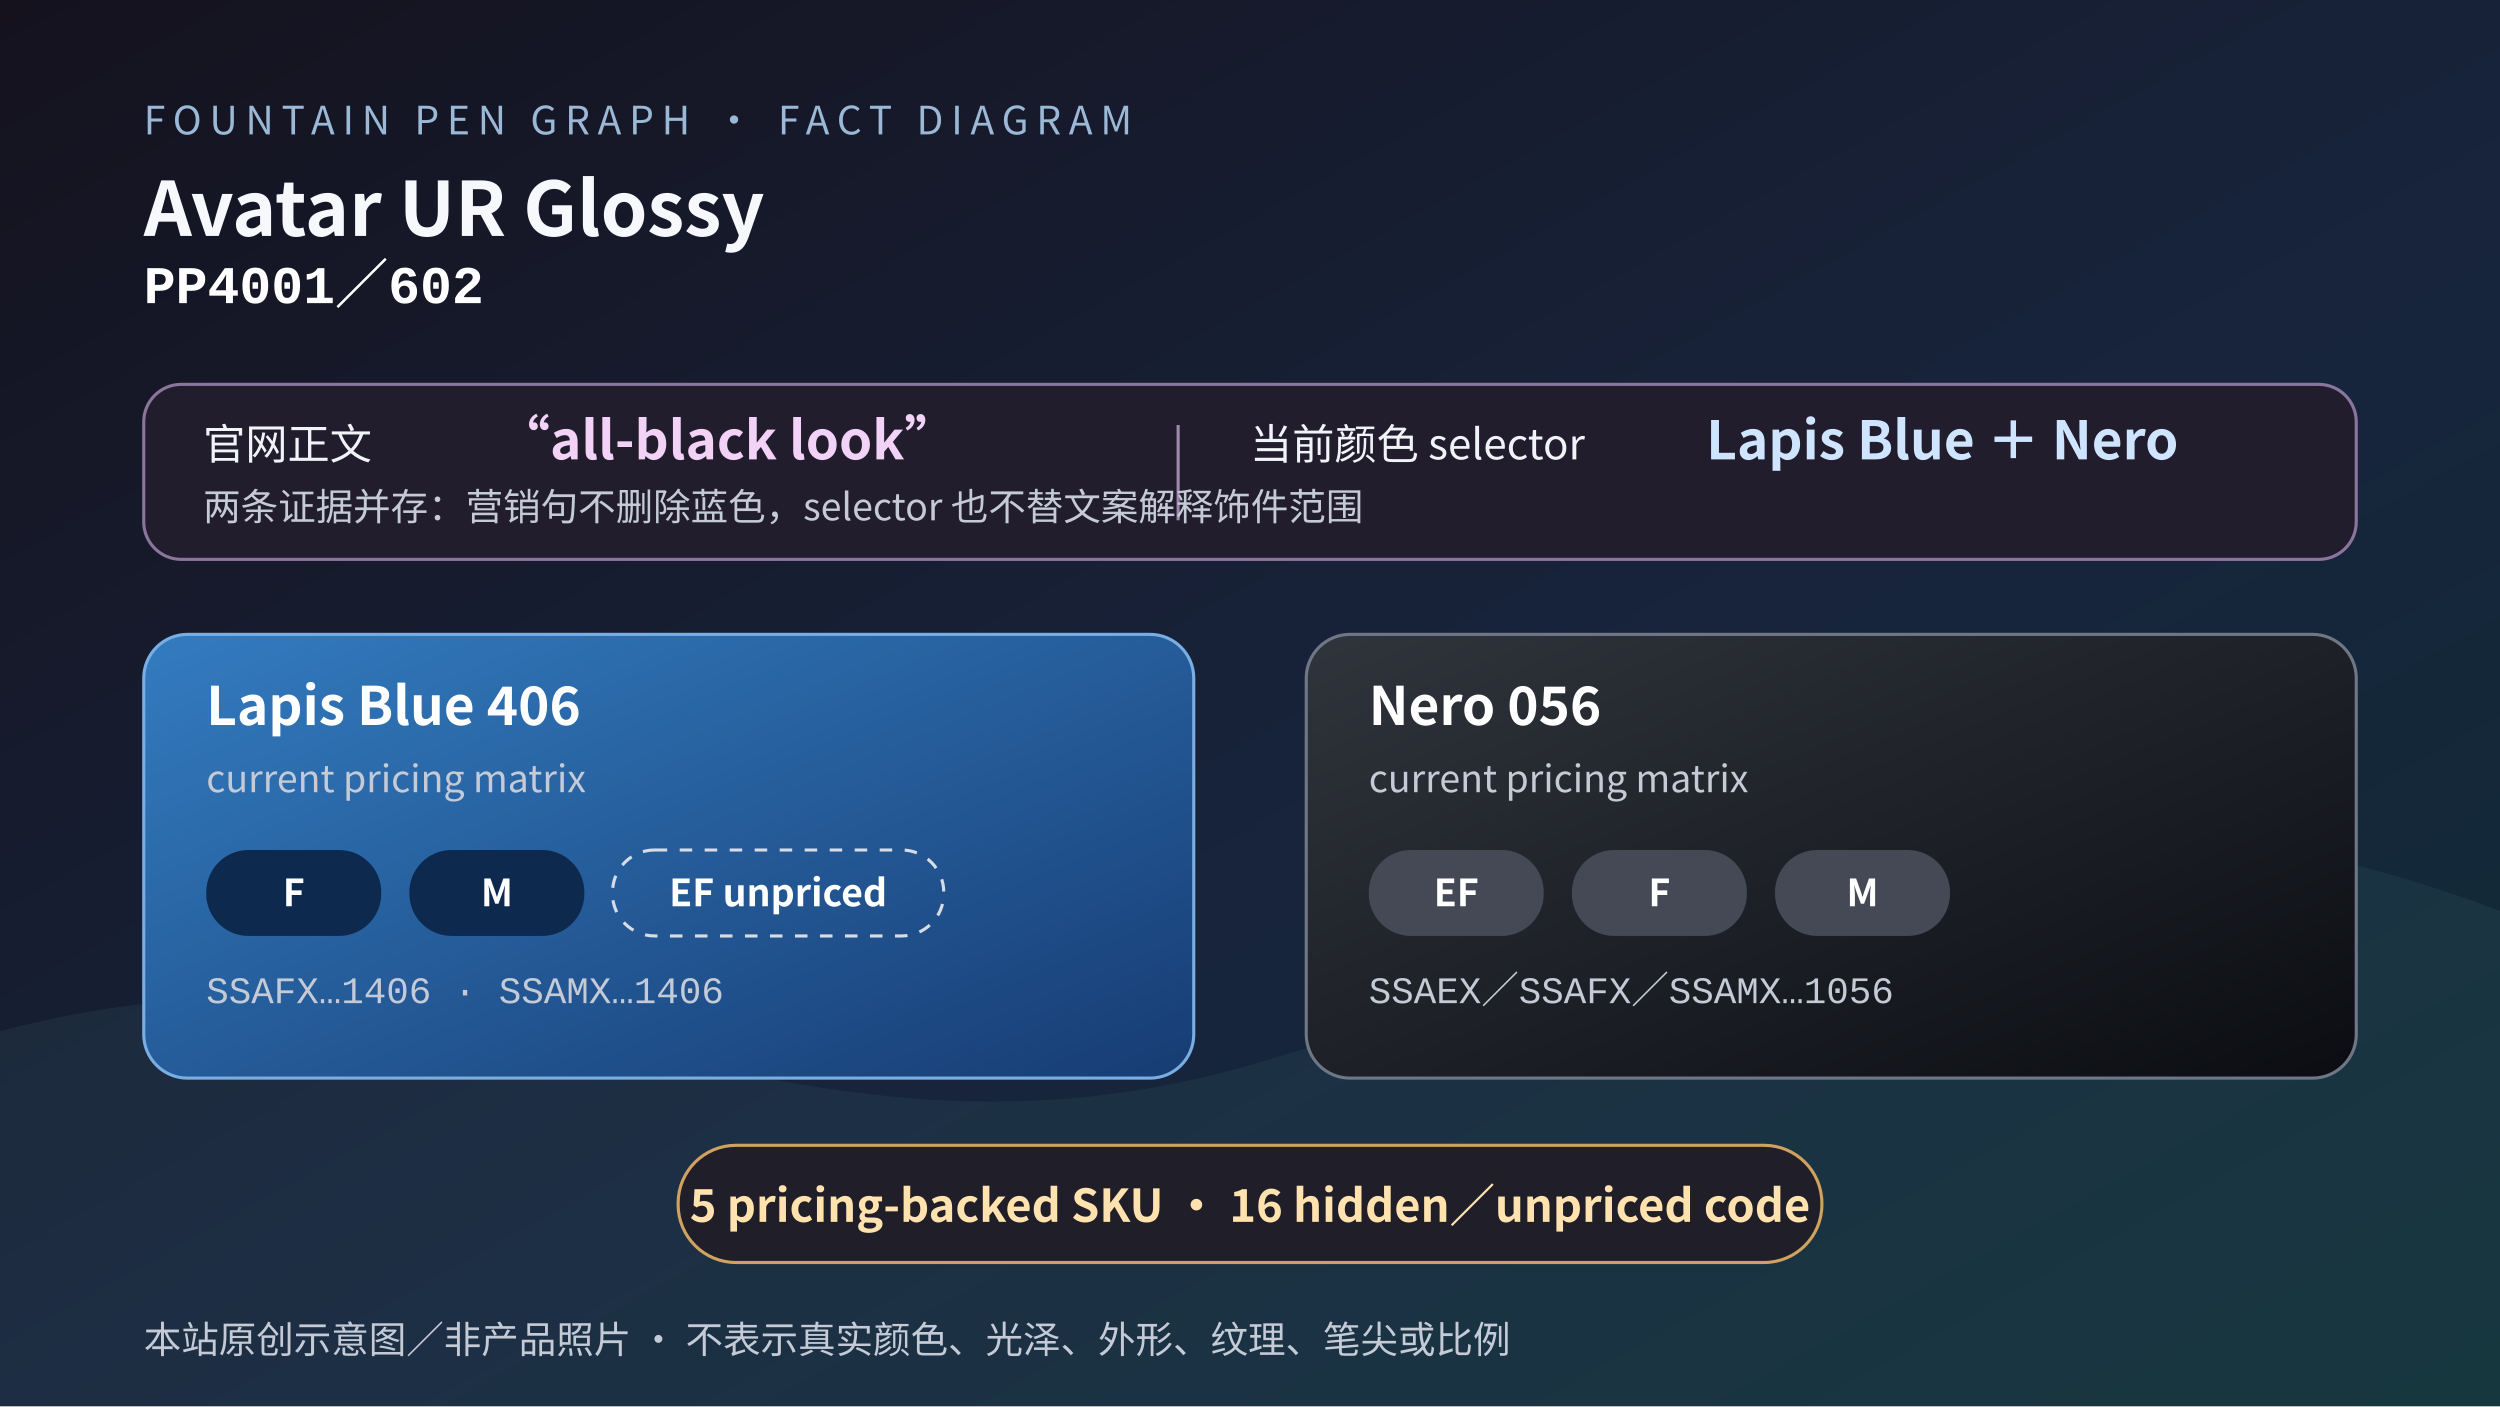
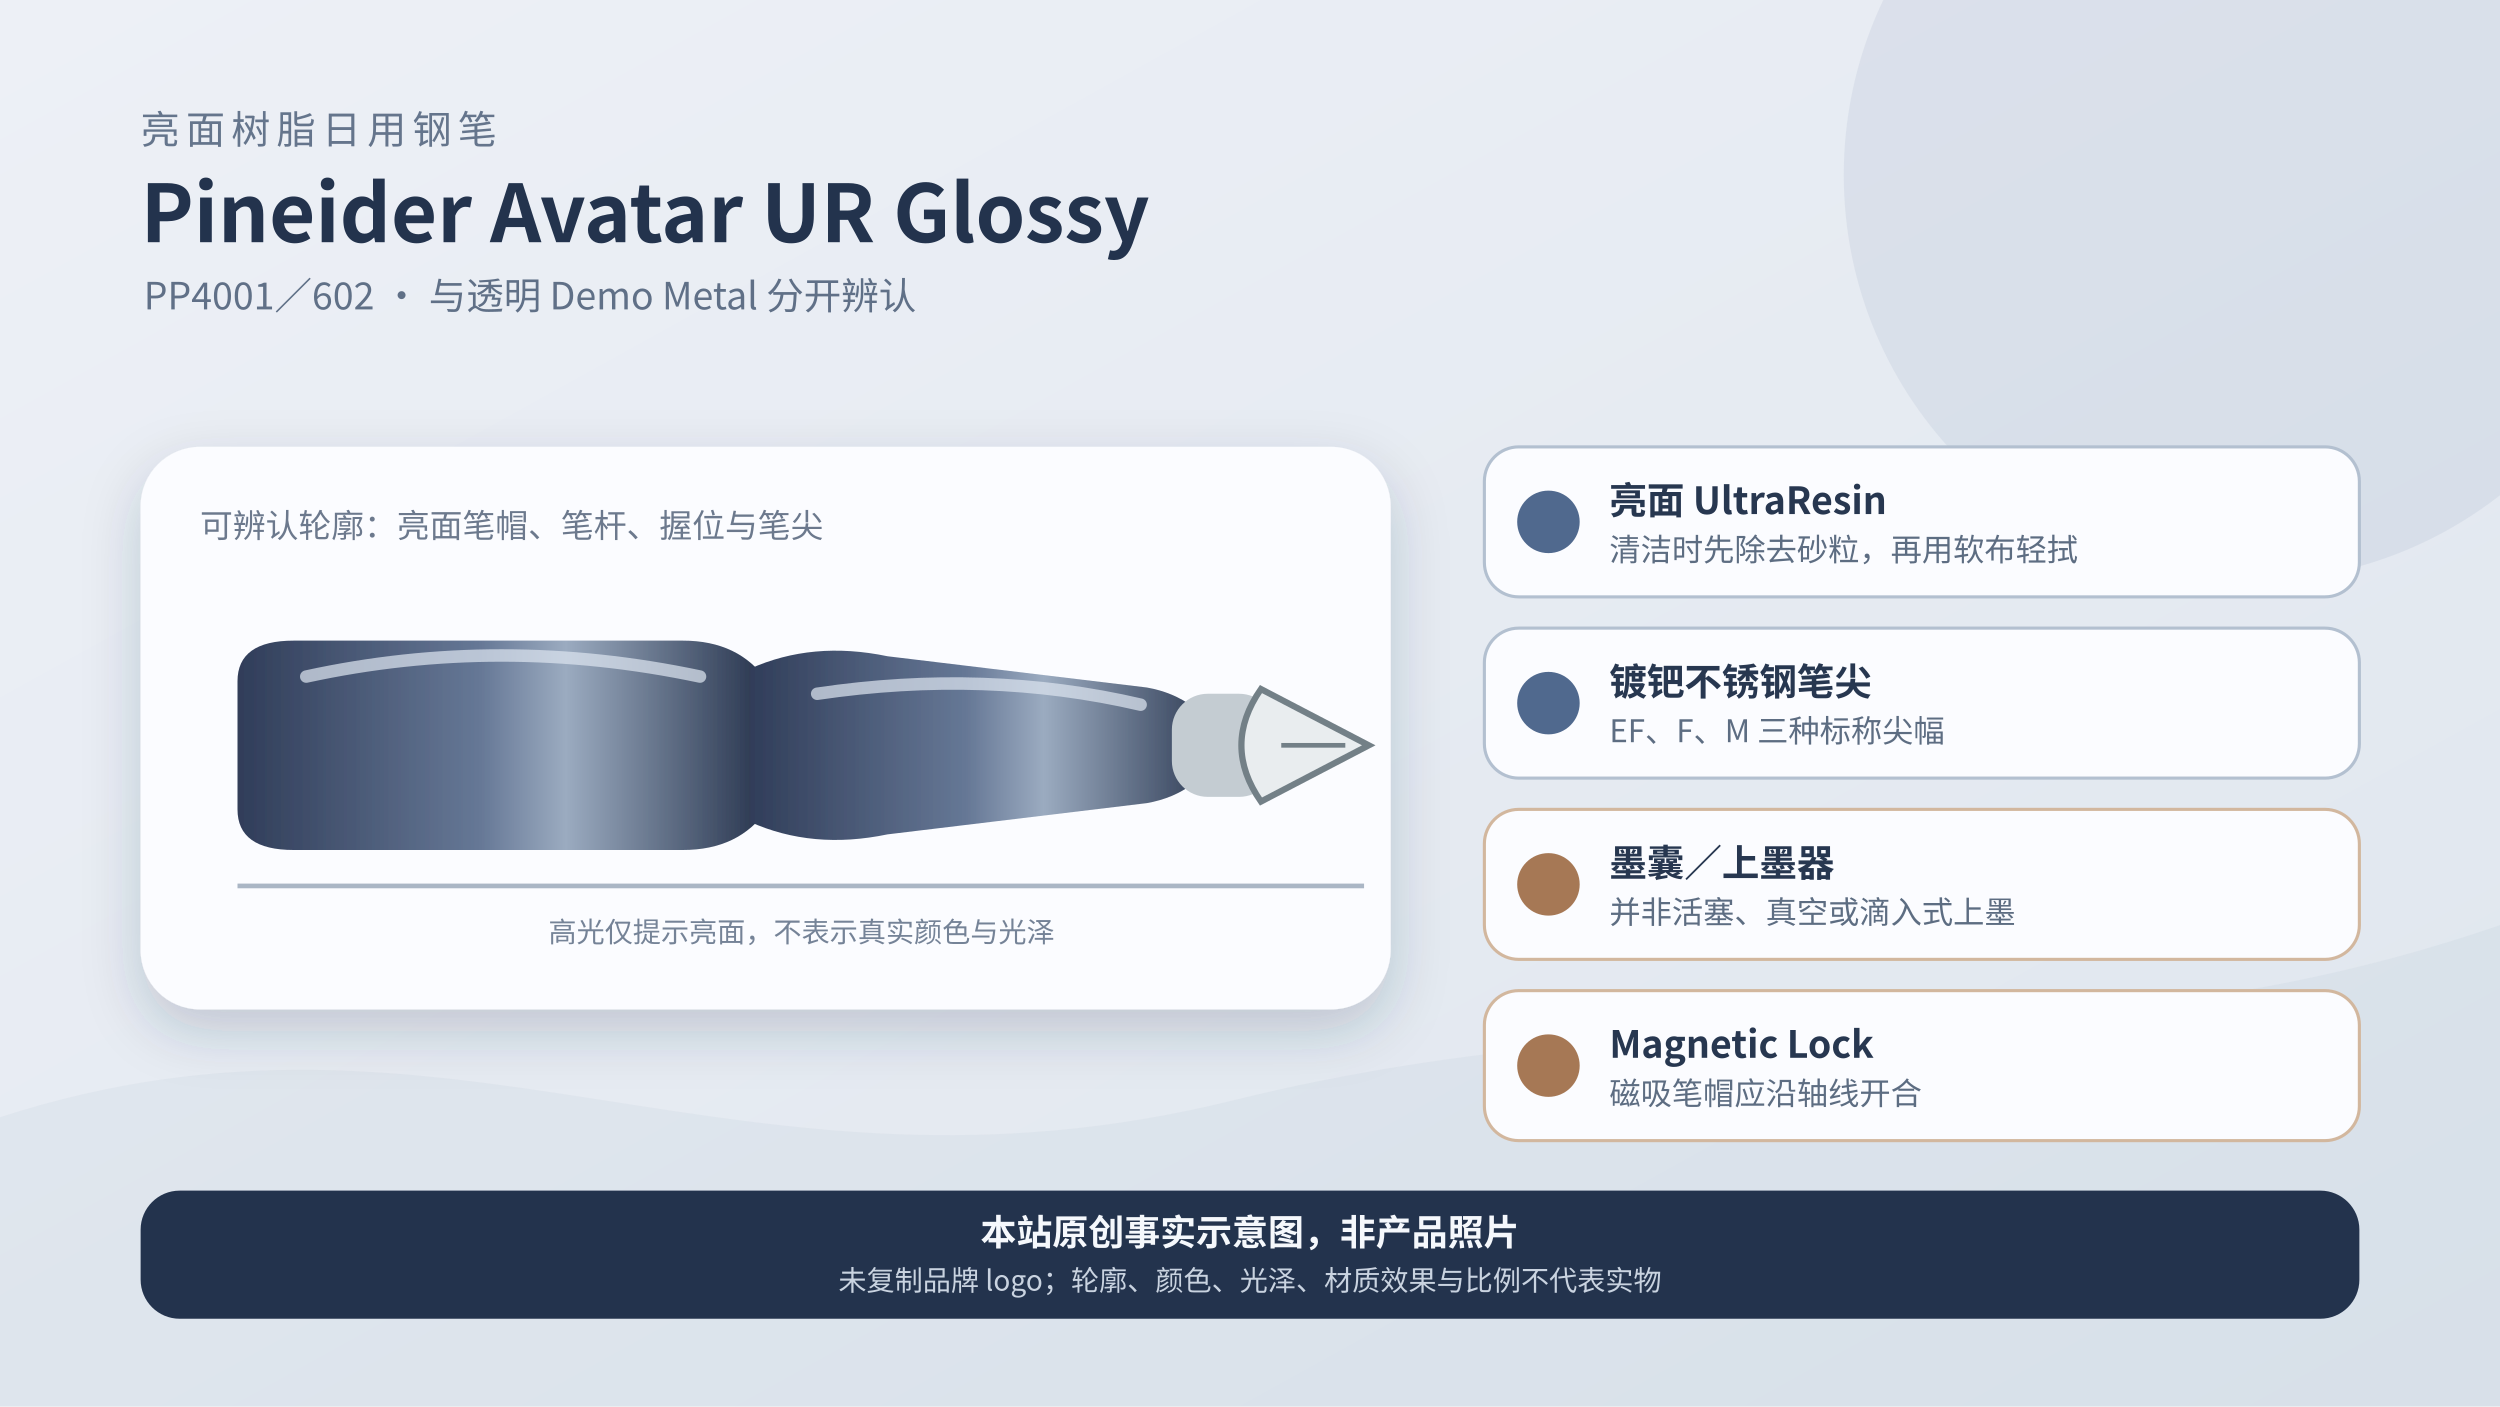
<svg xmlns="http://www.w3.org/2000/svg" width="1600" height="900" viewBox="0 0 1600 900" role="img" aria-labelledby="title desc">
  <defs>
-     <linearGradient id="bg" x1="0" y1="0" x2="1" y2="1">
-       <stop offset="0" stop-color="#15121e" />
-       <stop offset=".56" stop-color="#17243c" />
-       <stop offset="1" stop-color="#102c35" />
+     <linearGradient id="background" x1="0" y1="0" x2="1" y2="1">
+       <stop offset="0" stop-color="#edf0f6" />
+       <stop offset="1" stop-color="#dfe6ee" />
    </linearGradient>
-     <linearGradient id="lapis" x1="0" y1="0" x2="1" y2="1">
-       <stop offset="0" stop-color="#337cc0" />
-       <stop offset="1" stop-color="#173c73" />
+     <linearGradient id="body" x1="0" y1="0" x2="1" y2="0">
+       <stop offset="0" stop-color="#303d59" />
+       <stop offset="0.46" stop-color="#667896" />
+       <stop offset="0.62" stop-color="#9babc0" />
+       <stop offset="1" stop-color="#27344d" />
    </linearGradient>
-     <linearGradient id="nero" x1="0" y1="0" x2="1" y2="1">
-       <stop offset="0" stop-color="#30343c" />
-       <stop offset="1" stop-color="#0b0d12" />
-     </linearGradient>
+     <filter id="shadow" x="-20%" y="-30%" width="140%" height="170%">
+       <feDropShadow dx="0" dy="14" stdDeviation="18" flood-color="#24324c" flood-opacity="0.2" />
+     </filter>
    <style>
-       .sans{font-family:-apple-system,BlinkMacSystemFont,"PingFang SC","Noto Sans CJK SC",sans-serif}
-       .mono{font-family:"SFMono-Regular",Consolas,"Liberation Mono",monospace}
-       .small{font-size:24px;fill:#c4cad6}.label{font-size:27px;fill:#f0f3f8}.code{font-size:34px;font-weight:700;fill:#fff}.pill{font-size:24px;font-weight:650;fill:#fff}
+       .text { font-family: -apple-system, BlinkMacSystemFont, "PingFang SC", "Noto Sans CJK SC", sans-serif; }
+       .fact-title { font-size: 24px; font-weight: 750; fill: #273750; }
+       .fact-copy { font-size: 20px; fill: #5d6d82; }
    </style>
  </defs>
-   <rect width="1600" height="900" fill="url(#bg)" />
-   <path d="M0 660C320 575 495 772 806 680s479-216 794-97v317H0Z" fill="#67b8b1" opacity=".08" />
-   <g class="sans">
-     <text x="92" y="86" font-size="25" letter-spacing="5" fill="#9bb9d7">FOUNTAIN PEN GRAPH · FACT DIAGRAM</text>
-     <text x="92" y="151" font-size="48" font-weight="750" fill="#f7f8fb">Avatar UR Glossy</text>
-     <text x="92" y="194" class="code mono">PP4001／602</text>
-     <rect x="92" y="246" width="1416" height="112" rx="24" fill="#211d2c" stroke="#8b759d" stroke-width="2" />
-     <text x="130" y="294" class="label">官网正文</text>
-     <text x="318" y="294" font-size="34" font-weight="750" fill="#f2d2f7">“all-black look”</text>
-     <line x1="754" y1="272" x2="754" y2="333" stroke="#9d88ad" stroke-width="2" />
-     <text x="800" y="294" class="label">当前颜色 selector</text>
-     <text x="1092" y="294" font-size="34" font-weight="750" fill="#cfe5ff">Lapis Blue ＋ Nero</text>
-     <text x="130" y="333" class="small">两条证据并存：营销句不删除蓝色，selector 也不替文案解释饰件范围</text>
-     <rect x="92" y="406" width="672" height="284" rx="28" fill="url(#lapis)" stroke="#78aee3" stroke-width="2" />
-     <text x="132" y="464" class="code">Lapis Blue 406</text>
-     <text x="132" y="507" class="small">current pricing matrix</text>
-     <rect x="132" y="544" width="112" height="55" rx="27" fill="#0d294e" />
-     <text x="188" y="580" text-anchor="middle" class="pill">F</text>
-     <rect x="262" y="544" width="112" height="55" rx="27" fill="#0d294e" />
-     <text x="318" y="580" text-anchor="middle" class="pill">M</text>
-     <rect x="392" y="544" width="212" height="55" rx="27" fill="none" stroke="#d7dce7" stroke-width="2" stroke-dasharray="8 8" />
-     <text x="498" y="580" text-anchor="middle" class="pill">EF unpriced</text>
-     <text x="132" y="642" class="small mono">SSAFX…1406 · SSAMX…1406</text>
-     <rect x="836" y="406" width="672" height="284" rx="28" fill="url(#nero)" stroke="#6f7786" stroke-width="2" />
-     <text x="876" y="464" class="code">Nero 056</text>
-     <text x="876" y="507" class="small">current pricing matrix</text>
-     <rect x="876" y="544" width="112" height="55" rx="27" fill="#444955" />
-     <text x="932" y="580" text-anchor="middle" class="pill">EF</text>
-     <rect x="1006" y="544" width="112" height="55" rx="27" fill="#444955" />
-     <text x="1062" y="580" text-anchor="middle" class="pill">F</text>
-     <rect x="1136" y="544" width="112" height="55" rx="27" fill="#444955" />
-     <text x="1192" y="580" text-anchor="middle" class="pill">M</text>
-     <text x="876" y="642" class="small mono">SSAEX／SSAFX／SSAMX…1056</text>
-     <rect x="434" y="733" width="732" height="75" rx="37" fill="#201f29" stroke="#d0a25f" stroke-width="2" />
-     <text x="800" y="782" text-anchor="middle" font-size="29" font-weight="700" fill="#ffe2ad">5 pricing-backed SKU · 16 hidden／unpriced code</text>
-     <text x="92" y="866" class="small">本站原创示意图／非产品照片 · 不表示真实颜色、光泽、外形、纹理、笔尖或比例</text>
+   <rect width="1600" height="900" fill="url(#background)" />
+   <circle cx="1440" cy="112" r="260" fill="#465e88" opacity="0.08" />
+   <path d="M0 715C290 621 472 783 790 704C1090 630 1320 689 1600 592V900H0Z" fill="#496686" opacity="0.05" />
+   <g class="text">
+     <text x="90" y="92" font-size="25" letter-spacing="4" fill="#65758c">亮面树脂日用钢笔</text>
+     <text x="90" y="155" font-size="51" font-weight="780" fill="#23334d">Pineider Avatar UR Glossy</text>
+     <text x="92" y="198" font-size="24" fill="#607087">PP4001／602 · 与透明 Demo Metal 分开辨认</text>
+     <g transform="translate(90 286)" filter="url(#shadow)" aria-label="亮面通用钢笔轮廓">
+       <rect width="800" height="360" rx="38" fill="#fbfcff" />
+       <text x="38" y="58" font-size="21" fill="#6c798d">可辨认轮廓：亮面笔帽、笔杆、握位与笔尖</text>
+       <g transform="translate(48 116)">
+         <path d="M14 34Q14 8 50 8H299Q335 8 353 34V116Q335 142 299 142H50Q14 142 14 116Z" fill="url(#body)" />
+         <path d="M342 26Q382 8 430 18L596 38Q630 44 645 75Q630 106 596 112L430 132Q382 142 342 124Z" fill="url(#body)" />
+         <rect x="612" y="42" width="66" height="66" rx="23" fill="#c4ccd2" />
+         <path d="M669 39L738 75L669 111Q644 75 669 39Z" fill="#e9edef" stroke="#738087" stroke-width="4" />
+         <path d="M682 75H723" stroke="#738087" stroke-width="3" />
+         <path d="M58 31Q182 4 310 31M385 42Q493 26 592 49" fill="none" stroke="#dbe3ee" stroke-width="8" stroke-linecap="round" opacity="0.72" />
+         <path d="M14 165H735" stroke="#aab6c5" stroke-width="3" />
+         <text x="375" y="201" text-anchor="middle" font-size="18" fill="#758397">高光仅提示亮面，不表示真实颜色与光泽</text>
+       </g>
+     </g>
+     <g transform="translate(950 286)">
+       <g data-reader-fact="1">
+         <rect width="560" height="96" rx="22" fill="#fbfcff" stroke="#b3c0d0" stroke-width="2" />
+         <circle cx="41" cy="48" r="20" fill="#50698e" />
+         <text x="80" y="43" class="fact-title">亮面 UltraResin</text>
+         <text x="80" y="73" class="fact-copy">清洁时先除去砂粒，再用软布轻拭</text>
+       </g>
+       <g transform="translate(0 116)" data-reader-fact="2">
+         <rect width="560" height="96" rx="22" fill="#fbfcff" stroke="#b3c0d0" stroke-width="2" />
+         <circle cx="41" cy="48" r="20" fill="#50698e" />
+         <text x="80" y="43" class="fact-title">镀钯不锈钢笔尖</text>
+         <text x="80" y="73" class="fact-copy">EF、F、M 三种标称尖幅</text>
+       </g>
+       <g transform="translate(0 232)" data-reader-fact="3">
+         <rect width="560" height="96" rx="22" fill="#fbfcff" stroke="#d2b79e" stroke-width="2" />
+         <circle cx="41" cy="48" r="20" fill="#a67855" />
+         <text x="80" y="43" class="fact-title">墨囊／上墨器</text>
+         <text x="80" y="73" class="fact-copy">并非活塞、真空或滴入式上墨</text>
+       </g>
+       <g transform="translate(0 348)" data-reader-fact="4">
+         <rect width="560" height="96" rx="22" fill="#fbfcff" stroke="#d2b79e" stroke-width="2" />
+         <circle cx="41" cy="48" r="20" fill="#a67855" />
+         <text x="80" y="43" class="fact-title">Magnetic Lock</text>
+         <text x="80" y="73" class="fact-copy">磁吸笔帽应沿轴线开合</text>
+       </g>
+     </g>
+     <rect x="90" y="762" width="1420" height="82" rx="25" fill="#23334d" />
+     <text x="800" y="797" text-anchor="middle" font-size="23" font-weight="700" fill="#f5f8fc">本站原创事实示意图，非产品照片</text>
+     <text x="800" y="826" text-anchor="middle" font-size="18" fill="#c9d3e0">未复制品牌 logo；轮廓、颜色、光泽、材质效果与比例不代表实物</text>
  </g>
</svg>
